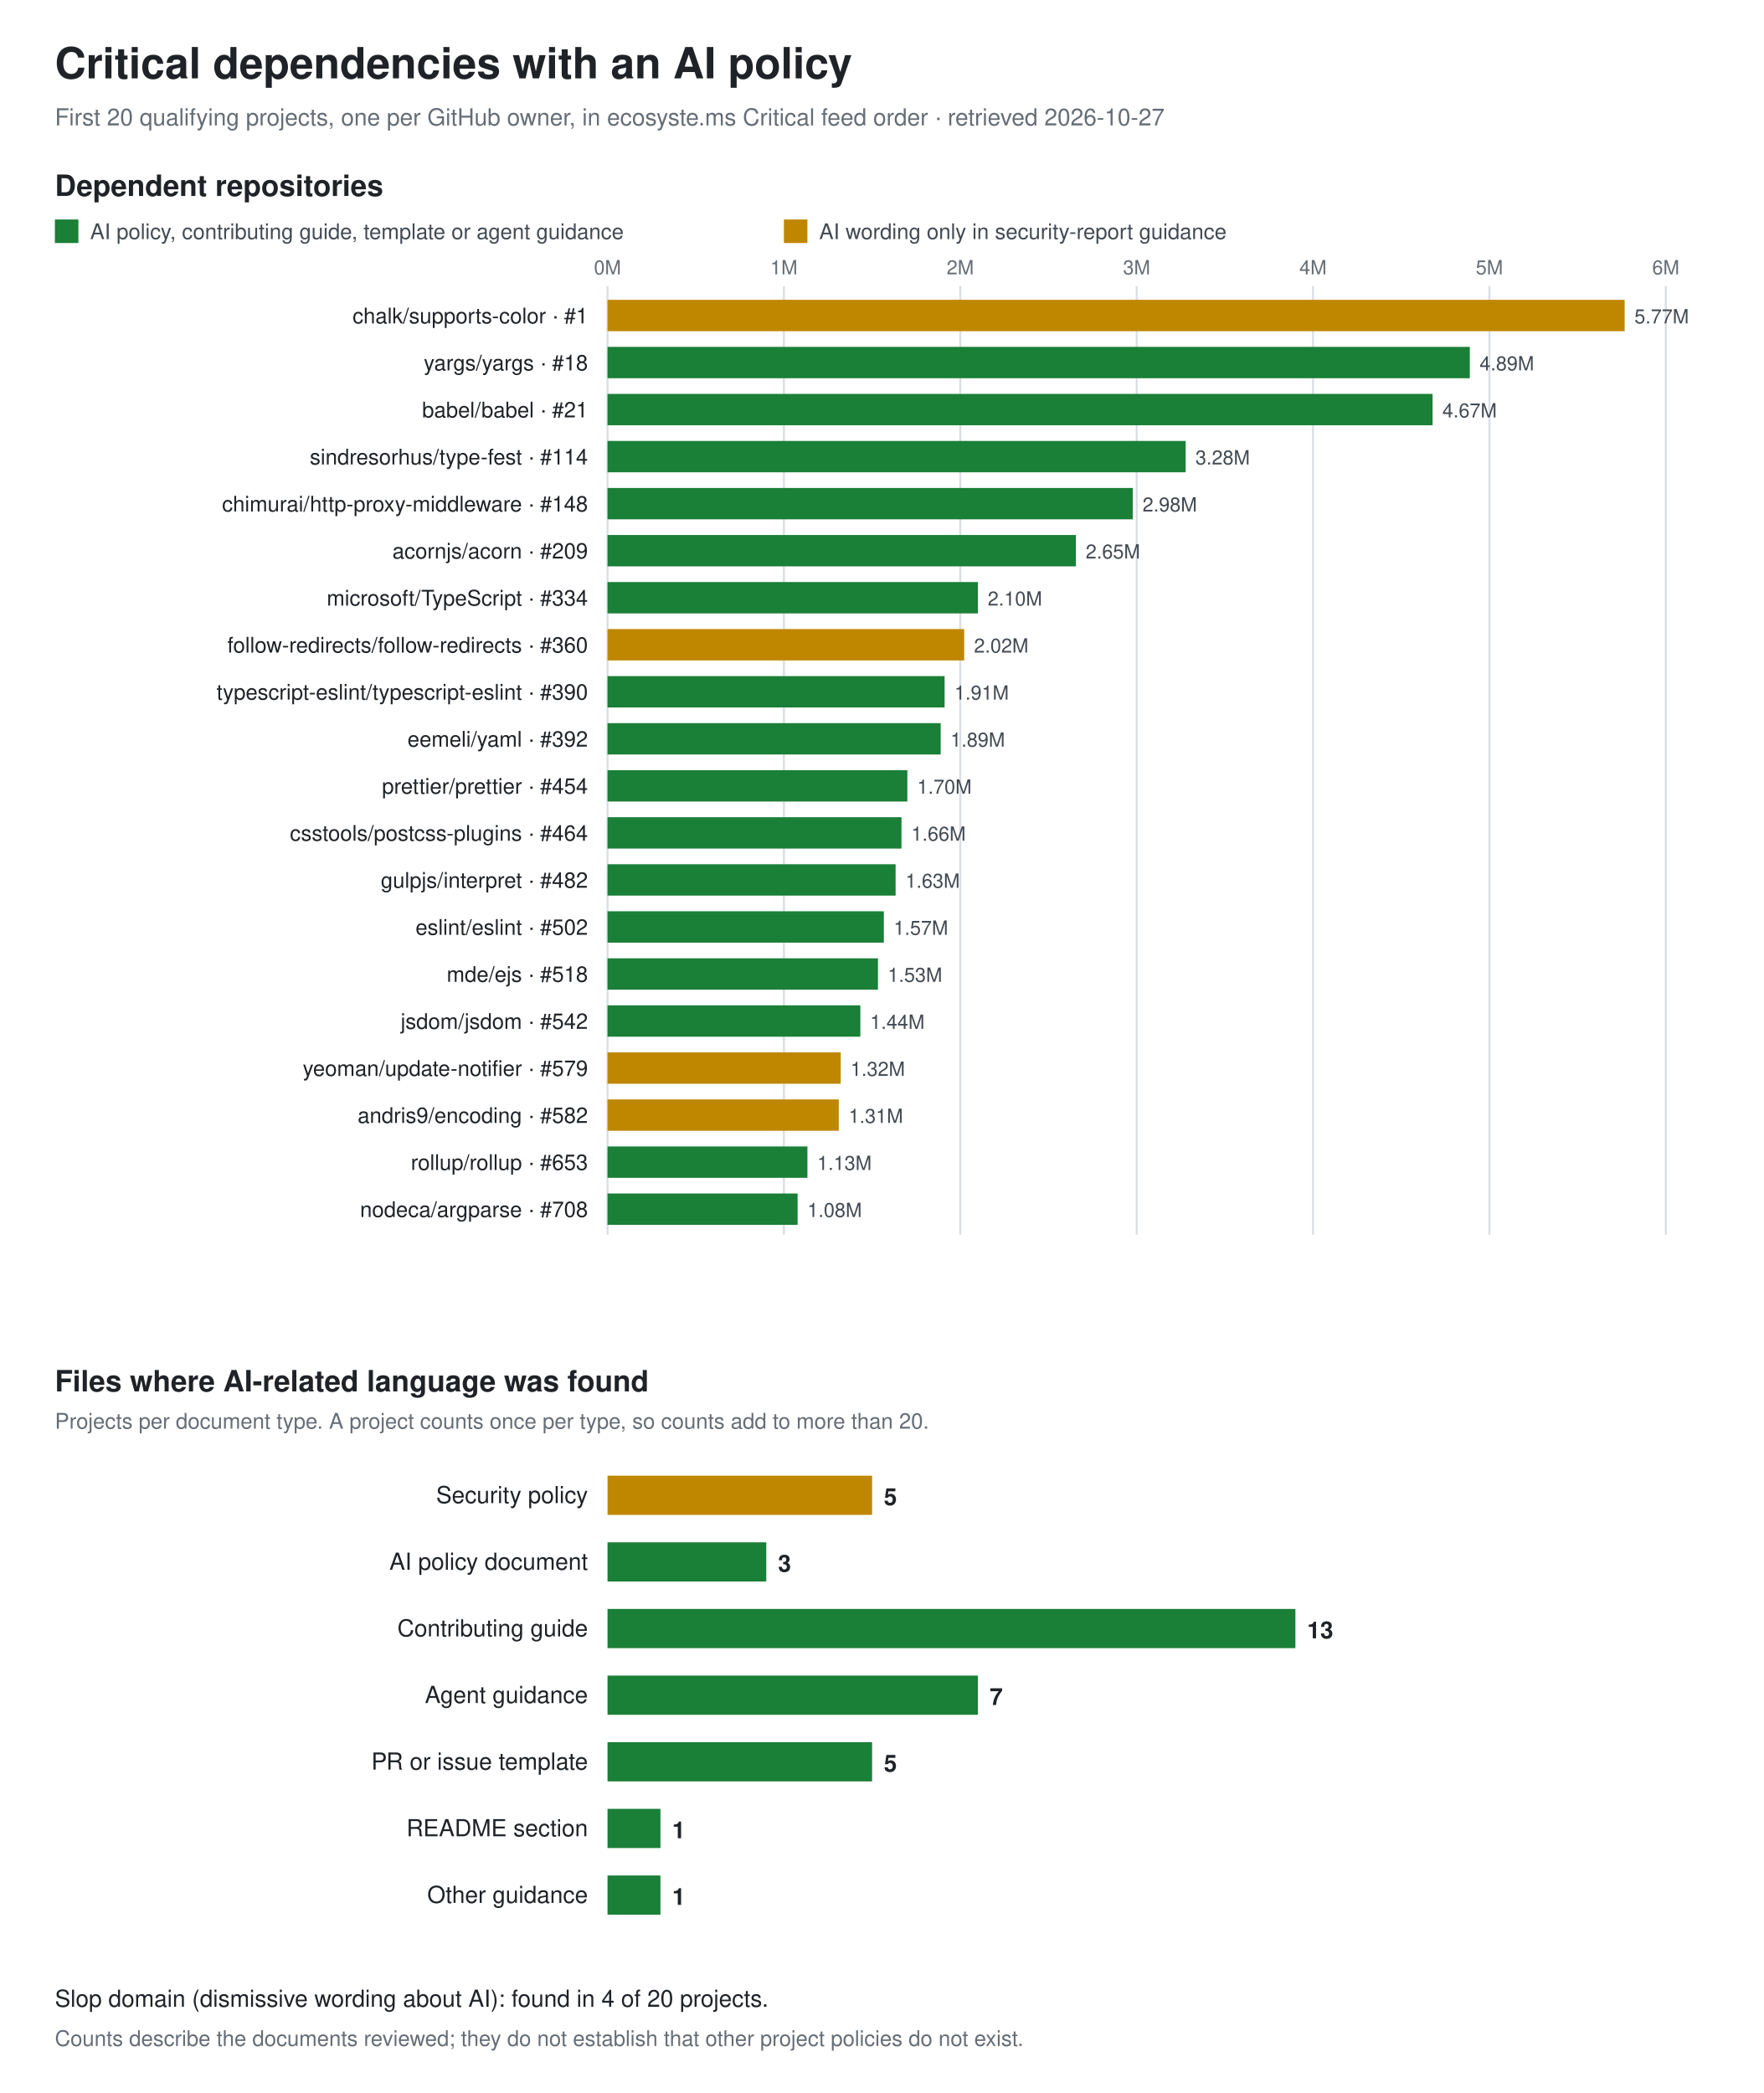
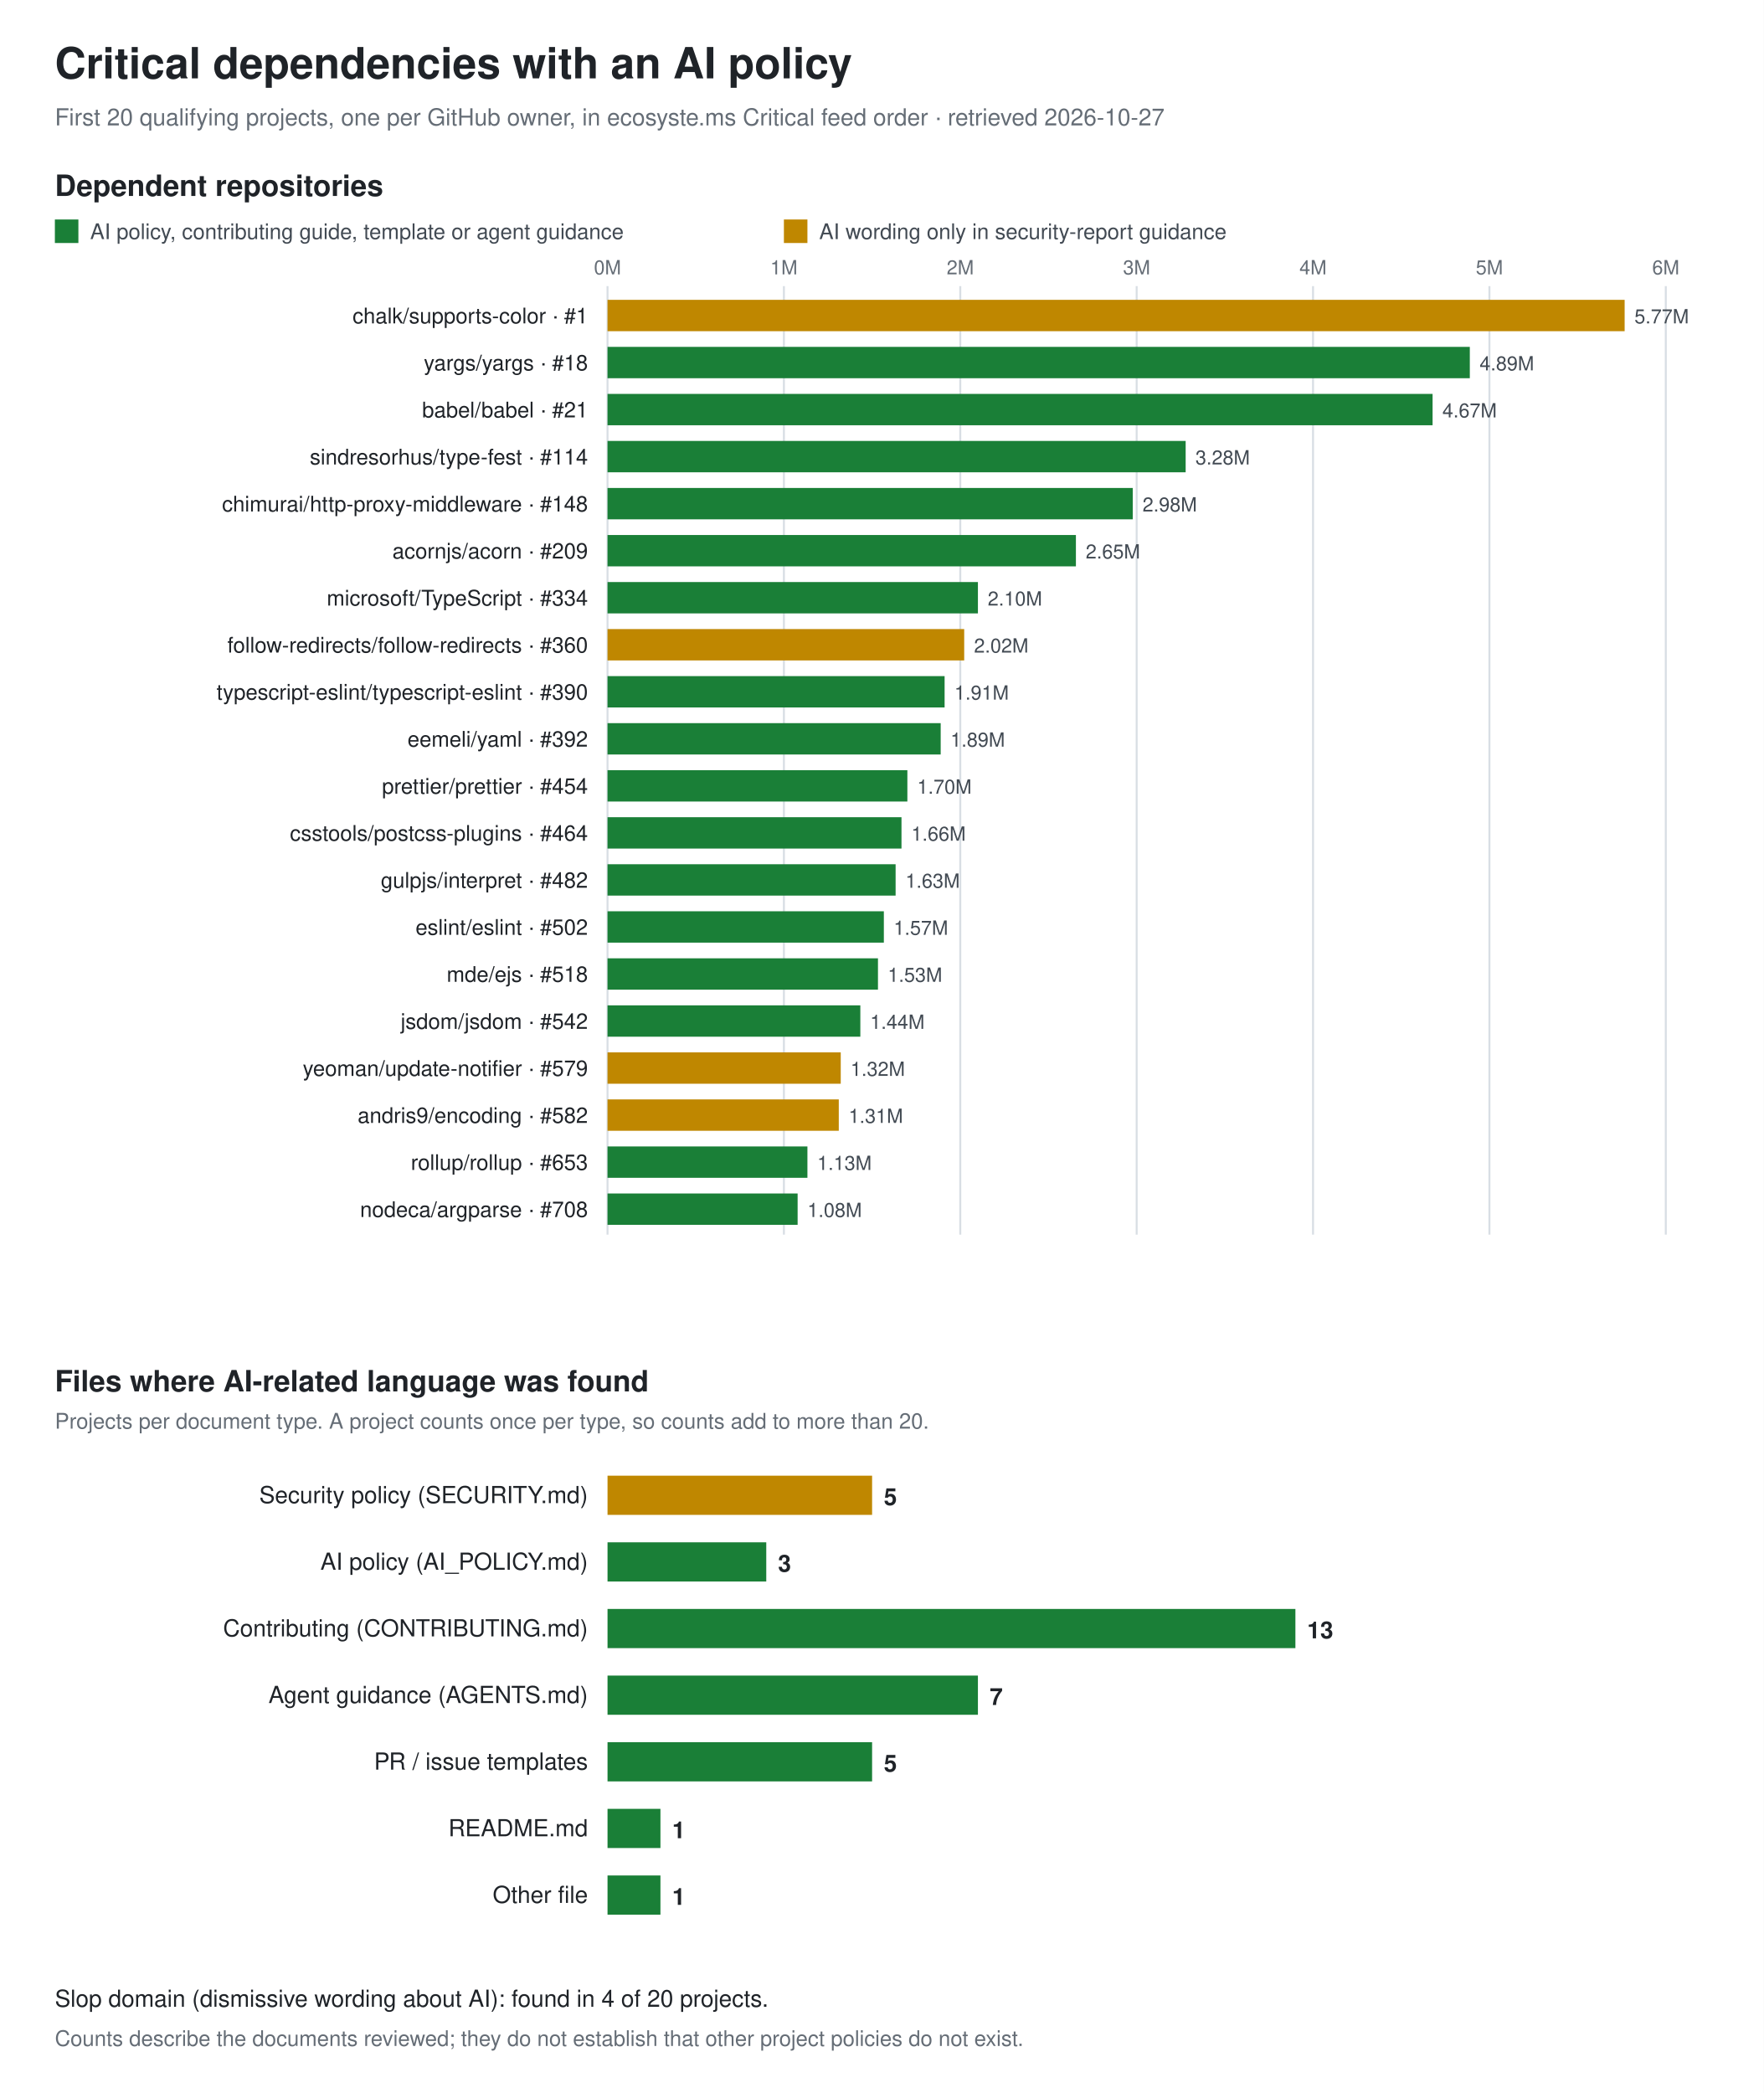
<svg xmlns="http://www.w3.org/2000/svg" width="900" height="1068" viewBox="0 0 900 1068" font-family="-apple-system,BlinkMacSystemFont,Segoe UI,Helvetica,Arial,sans-serif">
  <rect width="900" height="1068" fill="#ffffff" />
  <text x="28" y="40" font-size="22" font-weight="600" fill="#1f2328">Critical dependencies with an AI policy</text>
  <text x="28" y="64" font-size="12" fill="#656d76">First 20 qualifying projects, one per GitHub owner, in ecosyste.ms Critical feed order · retrieved 2026-10-27</text>
  <text x="28" y="100" font-size="15" font-weight="600" fill="#1f2328">Dependent repositories</text>
  <rect x="28" y="112" width="12" height="12" fill="#1a7f37" />
  <text x="46" y="122" font-size="11" fill="#424a53">AI policy, contributing guide, template or agent guidance</text>
  <rect x="400" y="112" width="12" height="12" fill="#bf8700" />
  <text x="418" y="122" font-size="11" fill="#424a53">AI wording only in security-report guidance</text>
  <line x1="310" y1="146" x2="310" y2="630" stroke="#d8dee4" />
  <text x="310" y="140" font-size="10" fill="#656d76" text-anchor="middle">0M</text>
  <line x1="400" y1="146" x2="400" y2="630" stroke="#d8dee4" />
  <text x="400" y="140" font-size="10" fill="#656d76" text-anchor="middle">1M</text>
  <line x1="490" y1="146" x2="490" y2="630" stroke="#d8dee4" />
  <text x="490" y="140" font-size="10" fill="#656d76" text-anchor="middle">2M</text>
  <line x1="580" y1="146" x2="580" y2="630" stroke="#d8dee4" />
  <text x="580" y="140" font-size="10" fill="#656d76" text-anchor="middle">3M</text>
  <line x1="670" y1="146" x2="670" y2="630" stroke="#d8dee4" />
  <text x="670" y="140" font-size="10" fill="#656d76" text-anchor="middle">4M</text>
  <line x1="760" y1="146" x2="760" y2="630" stroke="#d8dee4" />
  <text x="760" y="140" font-size="10" fill="#656d76" text-anchor="middle">5M</text>
  <line x1="850" y1="146" x2="850" y2="630" stroke="#d8dee4" />
  <text x="850" y="140" font-size="10" fill="#656d76" text-anchor="middle">6M</text>
  <text x="300" y="165" font-size="11" fill="#1f2328" text-anchor="end">chalk/supports-color · #1</text>
  <rect x="310" y="153" width="519" height="16" fill="#bf8700" />
  <text x="834" y="165" font-size="10" fill="#424a53">5.77M</text>
  <text x="300" y="189" font-size="11" fill="#1f2328" text-anchor="end">yargs/yargs · #18</text>
  <rect x="310" y="177" width="440" height="16" fill="#1a7f37" />
  <text x="755" y="189" font-size="10" fill="#424a53">4.89M</text>
  <text x="300" y="213" font-size="11" fill="#1f2328" text-anchor="end">babel/babel · #21</text>
  <rect x="310" y="201" width="421" height="16" fill="#1a7f37" />
  <text x="736" y="213" font-size="10" fill="#424a53">4.67M</text>
  <text x="300" y="237" font-size="11" fill="#1f2328" text-anchor="end">sindresorhus/type-fest · #114</text>
  <rect x="310" y="225" width="295" height="16" fill="#1a7f37" />
  <text x="610" y="237" font-size="10" fill="#424a53">3.28M</text>
  <text x="300" y="261" font-size="11" fill="#1f2328" text-anchor="end">chimurai/http-proxy-middleware · #148</text>
  <rect x="310" y="249" width="268" height="16" fill="#1a7f37" />
  <text x="583" y="261" font-size="10" fill="#424a53">2.98M</text>
  <text x="300" y="285" font-size="11" fill="#1f2328" text-anchor="end">acornjs/acorn · #209</text>
  <rect x="310" y="273" width="239" height="16" fill="#1a7f37" />
  <text x="554" y="285" font-size="10" fill="#424a53">2.65M</text>
  <text x="300" y="309" font-size="11" fill="#1f2328" text-anchor="end">microsoft/TypeScript · #334</text>
  <rect x="310" y="297" width="189" height="16" fill="#1a7f37" />
  <text x="504" y="309" font-size="10" fill="#424a53">2.10M</text>
  <text x="300" y="333" font-size="11" fill="#1f2328" text-anchor="end">follow-redirects/follow-redirects · #360</text>
  <rect x="310" y="321" width="182" height="16" fill="#bf8700" />
  <text x="497" y="333" font-size="10" fill="#424a53">2.02M</text>
  <text x="300" y="357" font-size="11" fill="#1f2328" text-anchor="end">typescript-eslint/typescript-eslint · #390</text>
  <rect x="310" y="345" width="172" height="16" fill="#1a7f37" />
  <text x="487" y="357" font-size="10" fill="#424a53">1.91M</text>
  <text x="300" y="381" font-size="11" fill="#1f2328" text-anchor="end">eemeli/yaml · #392</text>
  <rect x="310" y="369" width="170" height="16" fill="#1a7f37" />
  <text x="485" y="381" font-size="10" fill="#424a53">1.89M</text>
  <text x="300" y="405" font-size="11" fill="#1f2328" text-anchor="end">prettier/prettier · #454</text>
  <rect x="310" y="393" width="153" height="16" fill="#1a7f37" />
  <text x="468" y="405" font-size="10" fill="#424a53">1.70M</text>
  <text x="300" y="429" font-size="11" fill="#1f2328" text-anchor="end">csstools/postcss-plugins · #464</text>
  <rect x="310" y="417" width="150" height="16" fill="#1a7f37" />
  <text x="465" y="429" font-size="10" fill="#424a53">1.66M</text>
  <text x="300" y="453" font-size="11" fill="#1f2328" text-anchor="end">gulpjs/interpret · #482</text>
  <rect x="310" y="441" width="147" height="16" fill="#1a7f37" />
  <text x="462" y="453" font-size="10" fill="#424a53">1.63M</text>
  <text x="300" y="477" font-size="11" fill="#1f2328" text-anchor="end">eslint/eslint · #502</text>
  <rect x="310" y="465" width="141" height="16" fill="#1a7f37" />
  <text x="456" y="477" font-size="10" fill="#424a53">1.57M</text>
  <text x="300" y="501" font-size="11" fill="#1f2328" text-anchor="end">mde/ejs · #518</text>
  <rect x="310" y="489" width="138" height="16" fill="#1a7f37" />
  <text x="453" y="501" font-size="10" fill="#424a53">1.53M</text>
  <text x="300" y="525" font-size="11" fill="#1f2328" text-anchor="end">jsdom/jsdom · #542</text>
  <rect x="310" y="513" width="129" height="16" fill="#1a7f37" />
  <text x="444" y="525" font-size="10" fill="#424a53">1.44M</text>
  <text x="300" y="549" font-size="11" fill="#1f2328" text-anchor="end">yeoman/update-notifier · #579</text>
  <rect x="310" y="537" width="119" height="16" fill="#bf8700" />
  <text x="434" y="549" font-size="10" fill="#424a53">1.32M</text>
  <text x="300" y="573" font-size="11" fill="#1f2328" text-anchor="end">andris9/encoding · #582</text>
  <rect x="310" y="561" width="118" height="16" fill="#bf8700" />
  <text x="433" y="573" font-size="10" fill="#424a53">1.31M</text>
  <text x="300" y="597" font-size="11" fill="#1f2328" text-anchor="end">rollup/rollup · #653</text>
  <rect x="310" y="585" width="102" height="16" fill="#1a7f37" />
  <text x="417" y="597" font-size="10" fill="#424a53">1.13M</text>
  <text x="300" y="621" font-size="11" fill="#1f2328" text-anchor="end">nodeca/argparse · #708</text>
  <rect x="310" y="609" width="97" height="16" fill="#1a7f37" />
  <text x="412" y="621" font-size="10" fill="#424a53">1.08M</text>
  <text x="28" y="710" font-size="15" font-weight="600" fill="#1f2328">Files where AI-related language was found</text>
  <text x="28" y="729" font-size="11" fill="#656d76">Projects per document type. A project counts once per type, so counts add to more than 20.</text>
-   <text x="300" y="767" font-size="12" fill="#1f2328" text-anchor="end">Security policy</text>
+   <text x="300" y="767" font-size="12" fill="#1f2328" text-anchor="end">Security policy (SECURITY.md)</text>
  <rect x="310" y="753" width="135" height="20" fill="#bf8700" />
  <text x="451" y="768" font-size="12" font-weight="600" fill="#1f2328">5</text>
-   <text x="300" y="801" font-size="12" fill="#1f2328" text-anchor="end">AI policy document</text>
+   <text x="300" y="801" font-size="12" fill="#1f2328" text-anchor="end">AI policy (AI_POLICY.md)</text>
  <rect x="310" y="787" width="81" height="20" fill="#1a7f37" />
  <text x="397" y="802" font-size="12" font-weight="600" fill="#1f2328">3</text>
-   <text x="300" y="835" font-size="12" fill="#1f2328" text-anchor="end">Contributing guide</text>
+   <text x="300" y="835" font-size="12" fill="#1f2328" text-anchor="end">Contributing (CONTRIBUTING.md)</text>
  <rect x="310" y="821" width="351" height="20" fill="#1a7f37" />
  <text x="667" y="836" font-size="12" font-weight="600" fill="#1f2328">13</text>
-   <text x="300" y="869" font-size="12" fill="#1f2328" text-anchor="end">Agent guidance</text>
+   <text x="300" y="869" font-size="12" fill="#1f2328" text-anchor="end">Agent guidance (AGENTS.md)</text>
  <rect x="310" y="855" width="189" height="20" fill="#1a7f37" />
  <text x="505" y="870" font-size="12" font-weight="600" fill="#1f2328">7</text>
-   <text x="300" y="903" font-size="12" fill="#1f2328" text-anchor="end">PR or issue template</text>
+   <text x="300" y="903" font-size="12" fill="#1f2328" text-anchor="end">PR / issue templates</text>
  <rect x="310" y="889" width="135" height="20" fill="#1a7f37" />
  <text x="451" y="904" font-size="12" font-weight="600" fill="#1f2328">5</text>
-   <text x="300" y="937" font-size="12" fill="#1f2328" text-anchor="end">README section</text>
+   <text x="300" y="937" font-size="12" fill="#1f2328" text-anchor="end">README.md</text>
  <rect x="310" y="923" width="27" height="20" fill="#1a7f37" />
  <text x="343" y="938" font-size="12" font-weight="600" fill="#1f2328">1</text>
-   <text x="300" y="971" font-size="12" fill="#1f2328" text-anchor="end">Other guidance</text>
+   <text x="300" y="971" font-size="12" fill="#1f2328" text-anchor="end">Other file</text>
  <rect x="310" y="957" width="27" height="20" fill="#1a7f37" />
  <text x="343" y="972" font-size="12" font-weight="600" fill="#1f2328">1</text>
  <text x="28" y="1024" font-size="12" fill="#1f2328">Slop domain (dismissive wording about AI): found in 4 of 20 projects.</text>
  <text x="28" y="1044" font-size="11" fill="#656d76">Counts describe the documents reviewed; they do not establish that other project policies do not exist.</text>
</svg>
